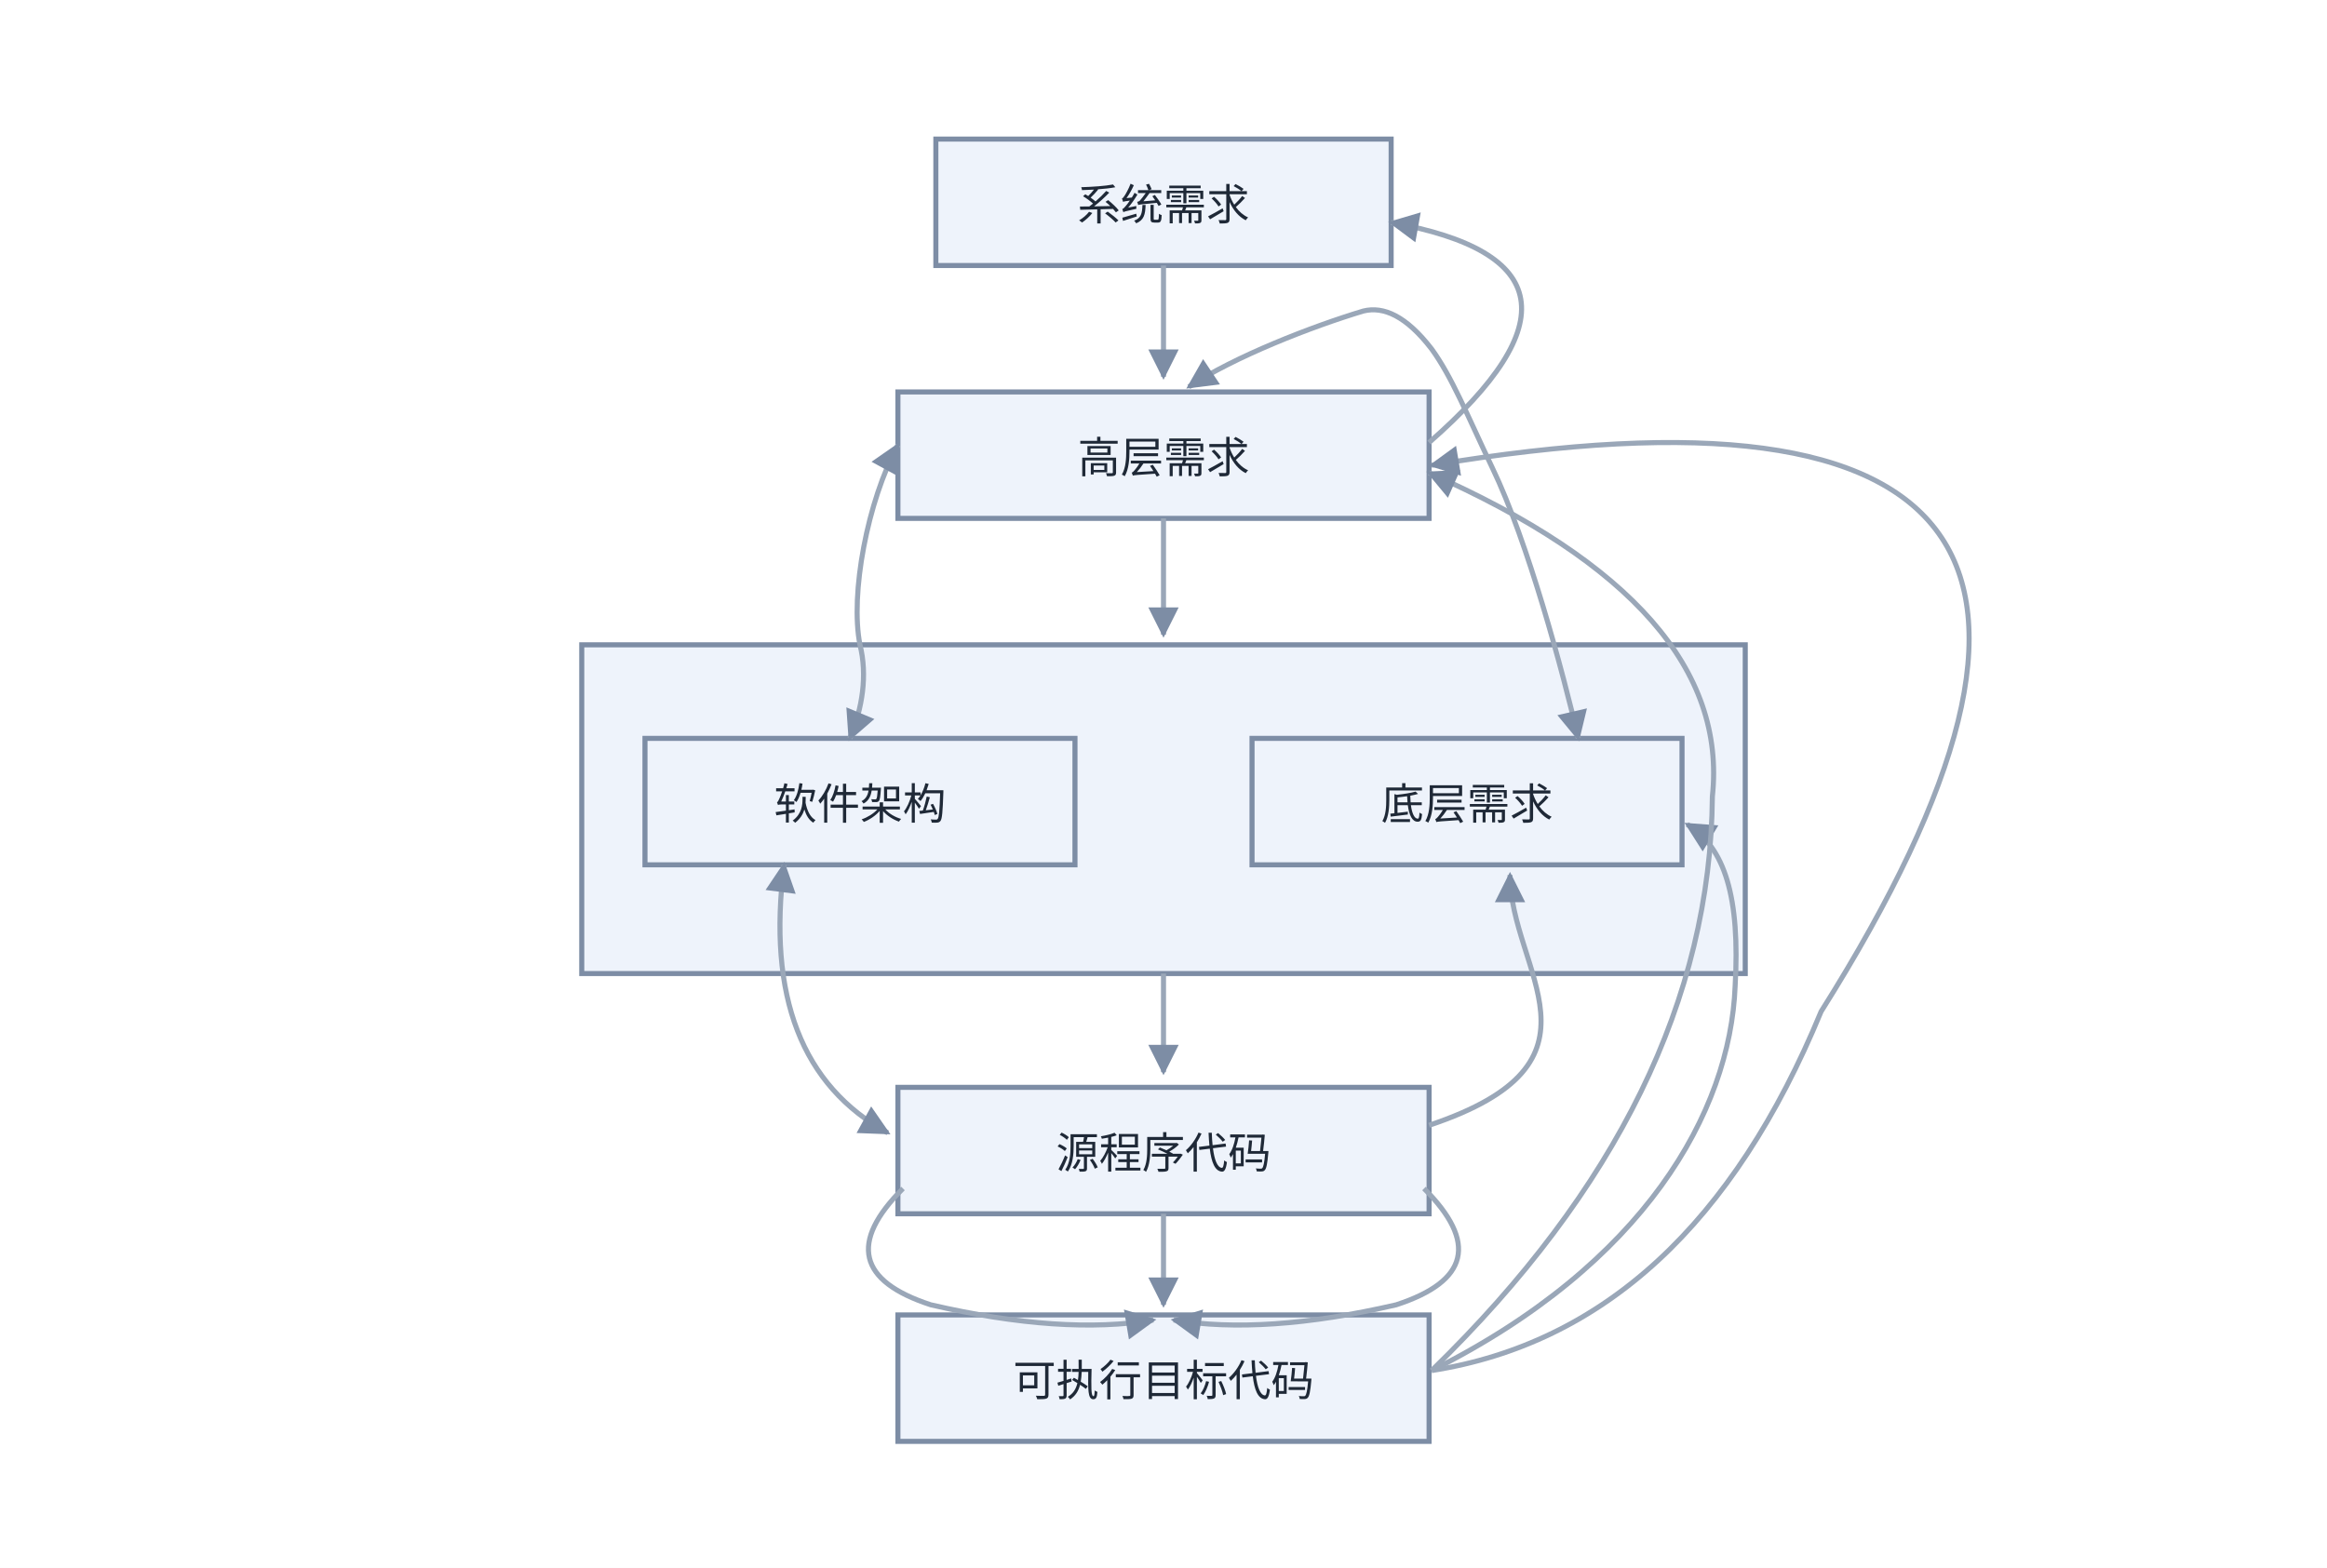
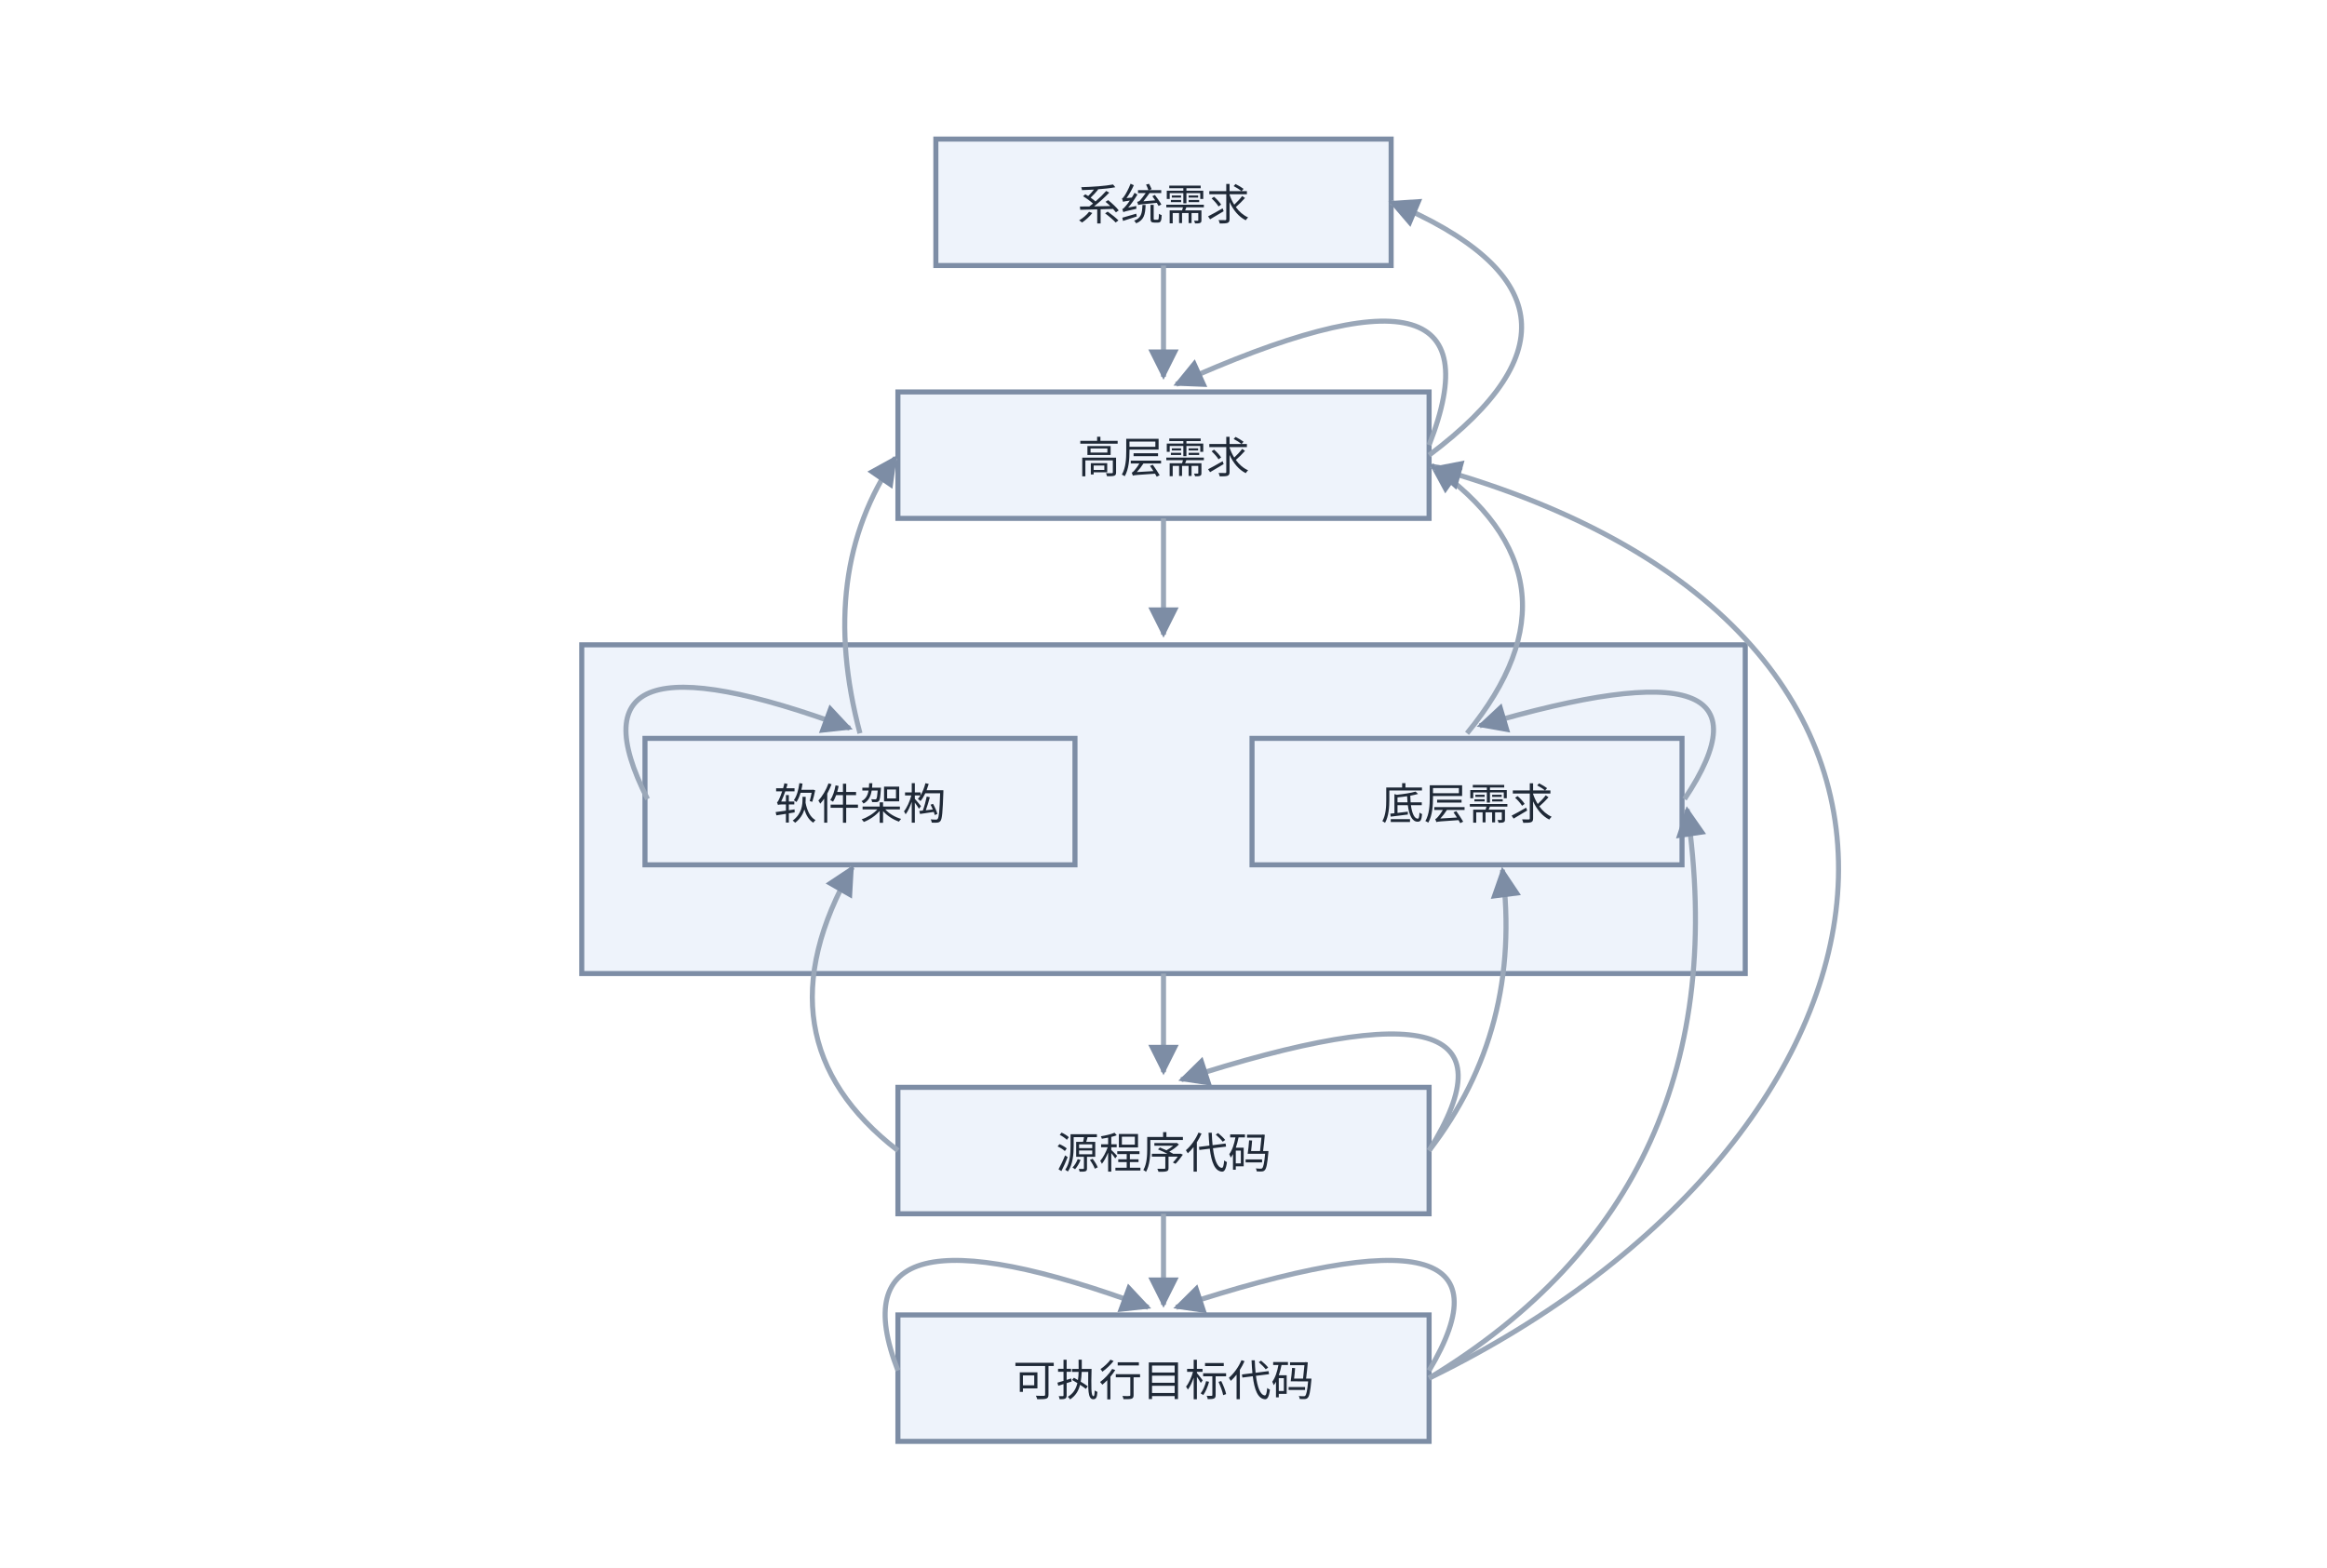
<svg xmlns="http://www.w3.org/2000/svg" width="920" height="620" viewBox="0 0 920 620" font-family="sans-serif">
  <rect width="920" height="620" fill="#ffffff" />
  <defs>
    <marker id="c15" viewBox="0 0 10 10" refX="9" refY="5" markerWidth="6" markerHeight="6" orient="auto">
      <path d="M 0 0 L 10 5 L 0 10 Z" fill="#7d8da5" />
    </marker>
    <marker id="c15s" viewBox="0 0 10 10" refX="1" refY="5" markerWidth="6" markerHeight="6" orient="auto">
      <path d="M 10 0 L 0 5 L 10 10 Z" fill="#7d8da5" />
    </marker>
  </defs>
  <rect width="920" height="620" fill="#ffffff" />
  <g fill="#eef3fb" stroke="#7d8da5" stroke-width="2">
    <rect x="370" y="55" width="180" height="50" />
    <rect x="355" y="155" width="210" height="50" />
    <rect x="230" y="255" width="460" height="130" />
    <rect x="255" y="292" width="170" height="50" />
    <rect x="495" y="292" width="170" height="50" />
    <rect x="355" y="430" width="210" height="50" />
    <rect x="355" y="520" width="210" height="50" />
  </g>
  <g font-size="17" fill="#1f2937">
    <text x="460" y="87" text-anchor="middle">系统需求</text>
    <text x="460" y="187" text-anchor="middle">高层需求</text>
    <text x="340" y="324" text-anchor="middle">软件架构</text>
    <text x="580" y="324" text-anchor="middle">底层需求</text>
    <text x="460" y="462" text-anchor="middle">源程序代码</text>
    <text x="460" y="552" text-anchor="middle">可执行目标代码</text>
  </g>
  <g stroke="#9aa7b8" stroke-width="2" fill="none">
    <line x1="460" y1="105" x2="460" y2="149" marker-end="url(#c15)" />
    <line x1="460" y1="205" x2="460" y2="251" marker-end="url(#c15)" />
    <line x1="460" y1="385" x2="460" y2="424" marker-end="url(#c15)" />
-     <path d="M336 292 C341 280 343 267 340 255 C336 235 343 198 355 176" marker-end="url(#c15)" marker-start="url(#c15s)" />
-     <path d="M624 292 C618 266 604 214 590 185 C580 164 574 149 566 138 C556 125 547 121 539 123 C519 129 488 141 470 153" marker-end="url(#c15)" marker-start="url(#c15s)" />
-     <path d="M310 342 Q300 420 351 448" marker-end="url(#c15)" marker-start="url(#c15s)" />
-     <path d="M550 88 Q645 105 565 175" marker-start="url(#c15s)" />
    <line x1="460" y1="480" x2="460" y2="516" marker-end="url(#c15)" />
-     <path d="M357 470 Q325 502 368 516 Q420 528 456 522" marker-end="url(#c15)" />
-     <path d="M563 470 Q595 502 552 516 Q500 528 464 522" marker-end="url(#c15)" />
-     <path d="M565 445 C640 420 597 384 597 346" marker-end="url(#c15)" />
-     <path d="M566 542 C650 500 684 440 686 390 C688 355 682 335 667 326" marker-end="url(#c15)" />
-     <path d="M566 542 Q676 435 677 315 Q685 240 565 187" marker-end="url(#c15)" />
-     <path d="M566 542 Q668 526 720 400 Q890 130 566 184" marker-end="url(#c15)" />
+     <path d="M565 180 Q645 120 550 80" marker-end="url(#c15)" />
+     <path d="M565 176 Q598 92 465 152" marker-end="url(#c15)" />
+     <path d="M340 290 Q323 226 354 181" marker-end="url(#c15)" />
+     <path d="M256 316 Q220 245 336 288" marker-end="url(#c15)" />
+     <path d="M580 290 Q630 229 566 184" marker-end="url(#c15)" />
+     <path d="M666 316 Q710 250 585 287" marker-end="url(#c15)" />
+     <path d="M355 455 Q298 411 337 343" marker-end="url(#c15)" />
+     <path d="M565 455 Q602 407 594 344" marker-end="url(#c15)" />
+     <path d="M565 455 Q612 380 467 427" marker-end="url(#c15)" />
+     <path d="M355 542 Q327 470 454 517" marker-end="url(#c15)" />
+     <path d="M565 542 Q608 470 465 517" marker-end="url(#c15)" />
+     <path d="M565 545 Q689 470 667 320" marker-end="url(#c15)" />
+     <path d="M565 545 C760 450 800 250 567 185" marker-end="url(#c15)" />
  </g>
</svg>
